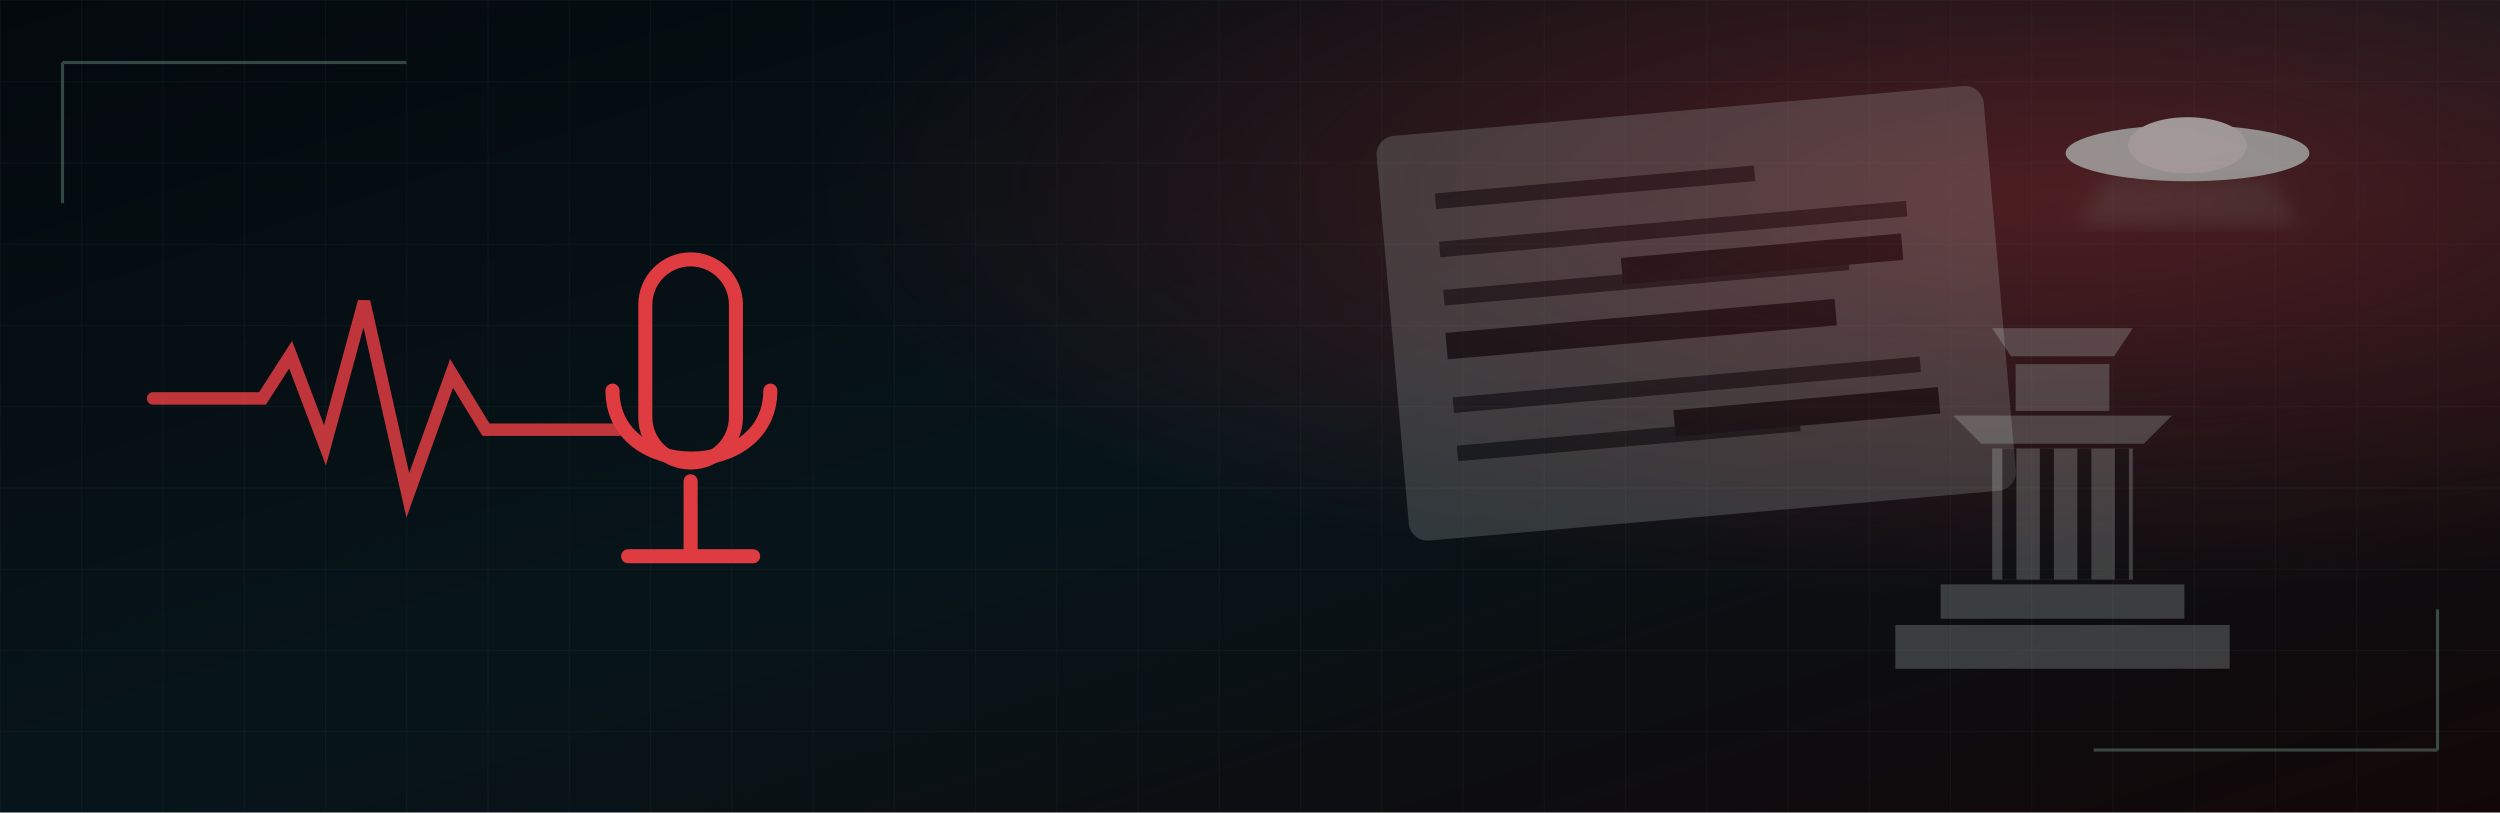
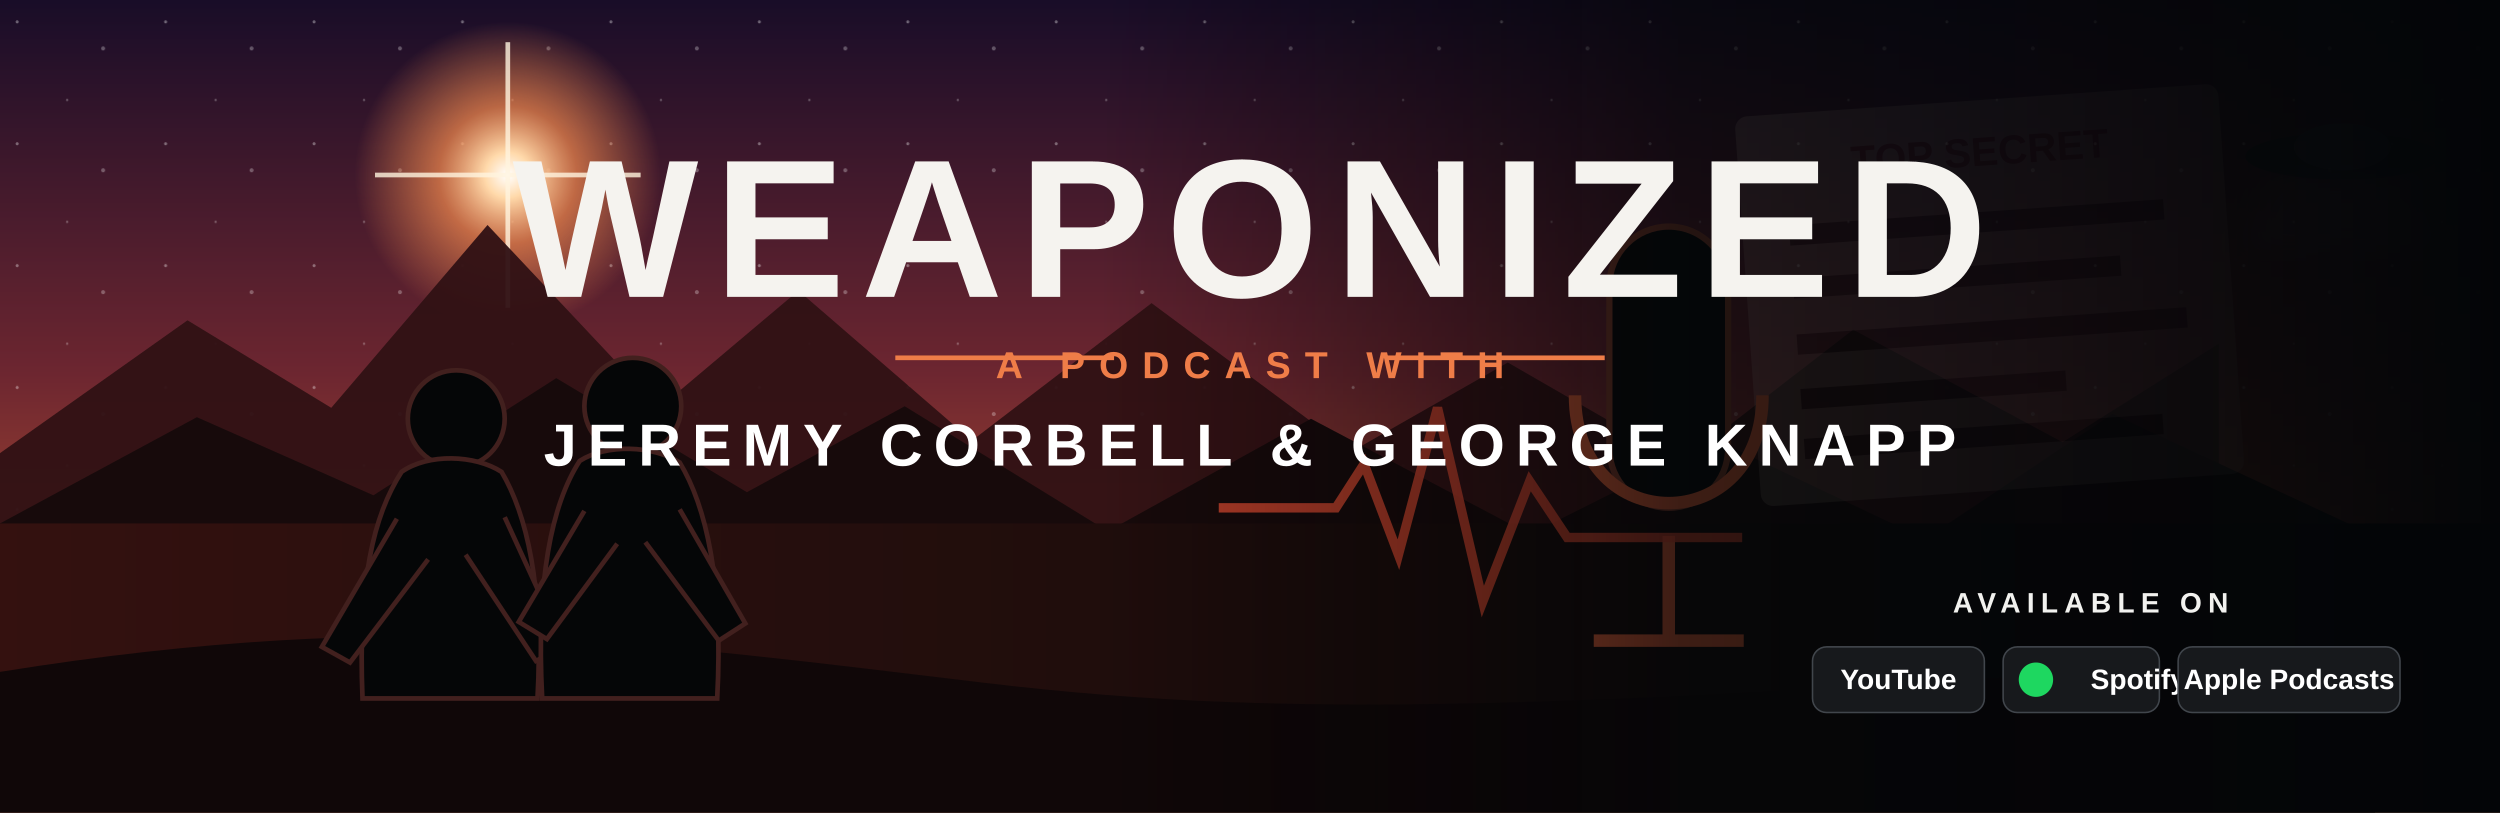
<svg xmlns="http://www.w3.org/2000/svg" viewBox="0 0 1600 520" role="img" aria-labelledby="title desc">
  <defs>
-     <linearGradient id="bg" x1="0" y1="0" x2="1" y2="1">
-       <stop stop-color="#04090d" />
-       <stop offset=".52" stop-color="#07151a" />
-       <stop offset="1" stop-color="#120708" />
+     <linearGradient id="sky" x1="0" y1="0" x2="0" y2="1">
+       <stop stop-color="#190d28" />
+       <stop offset=".46" stop-color="#6d2630" />
+       <stop offset="1" stop-color="#e36d32" />
    </linearGradient>
-     <radialGradient id="glow" cx="82%" cy="24%" r="50%">
-       <stop stop-color="#8e2528" stop-opacity=".52" />
-       <stop offset="1" stop-color="#8e2528" stop-opacity="0" />
+     <linearGradient id="ground" x1="0" y1="0" x2="1" y2="0">
+       <stop stop-color="#34110f" />
+       <stop offset=".58" stop-color="#190c0b" />
+       <stop offset="1" stop-color="#040608" />
+     </linearGradient>
+     <linearGradient id="fade" x1="0" y1="0" x2="1" y2="0">
+       <stop offset=".44" stop-color="#000" stop-opacity="0" />
+       <stop offset=".67" stop-color="#030507" stop-opacity=".72" />
+       <stop offset="1" stop-color="#030507" />
+     </linearGradient>
+     <radialGradient id="starGlow">
+       <stop stop-color="#fff" />
+       <stop offset=".15" stop-color="#ffd9aa" />
+       <stop offset=".45" stop-color="#f58b4f" stop-opacity=".7" />
+       <stop offset="1" stop-color="#f58b4f" stop-opacity="0" />
    </radialGradient>
-     <pattern id="grid" width="52" height="52" patternUnits="userSpaceOnUse">
-       <path d="M52 0H0V52" fill="none" stroke="#9bd7ba" stroke-opacity=".055" />
+     <pattern id="stars" width="95" height="78" patternUnits="userSpaceOnUse">
+       <circle cx="11" cy="14" r="1" fill="#fff" opacity=".55" />
+       <circle cx="66" cy="31" r="1.3" fill="#fff" opacity=".45" />
+       <circle cx="43" cy="64" r=".8" fill="#fff" opacity=".4" />
    </pattern>
-     <filter id="soft">
-       <feGaussianBlur stdDeviation="6" />
+     <filter id="blur">
+       <feGaussianBlur stdDeviation="9" />
    </filter>
  </defs>
-   <rect width="1600" height="520" fill="url(#bg)" />
-   <rect width="1600" height="520" fill="url(#grid)" />
-   <rect width="1600" height="520" fill="url(#glow)" />
-   <g opacity=".18" transform="translate(880 88) rotate(-5)">
-     <rect width="390" height="260" rx="12" fill="#d7e4df" />
-     <path d="M35 44h205M35 75h300M35 106h260M35 175h300M35 206h220" stroke="#26383a" stroke-width="10" />
-     <path d="M150 99h180M34 137h250M175 199h170" stroke="#090b0c" stroke-width="17" />
+   <rect width="1600" height="520" fill="url(#sky)" />
+   <rect width="1600" height="330" fill="url(#stars)" opacity=".62" />
+   <circle cx="325" cy="112" r="98" fill="url(#starGlow)" />
+   <path d="M325 27v170M240 112h170" stroke="#fff4de" stroke-width="3" opacity=".8" />
+   <path d="M0 290L120 205l92 56 100-117 110 117 89-75 111 96 115-88 128 95 100-57 111 64 110-85 134 72 100-63v180H0z" fill="#301114" opacity=".95" />
+   <path d="M0 335l126-68 113 50 117-75 122 73 101-55 130 80 130-72 140 74 120-60 133 63 120-80 168 78v177H0z" fill="#170a0b" />
+   <rect y="335" width="1600" height="185" fill="url(#ground)" />
+   <path d="M0 430c260-42 420-18 630 7s390 16 970-25v108H0z" fill="#100708" />
+   <g fill="#050607" stroke="#42201e" stroke-width="3">
+     <circle cx="292" cy="268" r="31" />
+     <path d="M257 302c-18 28-28 70-25 145h112c4-72-7-118-23-145-17-11-47-12-64 0z" />
+     <path d="M254 332l-48 82 18 10 50-66M323 331l38 83-18 9-45-68" />
+     <circle cx="405" cy="260" r="31" />
+     <path d="M371 295c-18 28-28 76-24 152h112c4-75-7-123-24-151-17-11-47-12-64-1z" />
+     <path d="M374 327l-42 71 18 11 45-61M435 326l42 73-17 11-47-63" />
  </g>
-   <g transform="translate(98 100)" fill="none" stroke="#df3c42" stroke-linecap="round">
-     <path d="M0 155h70l18-28 22 58 25-92 28 124 28-78 22 36h85" stroke-width="8" opacity=".85" />
-     <rect x="315" y="66" width="58" height="130" rx="29" stroke-width="9" />
-     <path d="M294 150c0 58 101 58 101 0M344 208v47M304 256h80" stroke-width="9" />
+   <g transform="translate(1110 75) rotate(-4)" opacity=".22">
+     <rect width="310" height="250" rx="8" fill="#d5c5b8" />
+     <text x="155" y="42" text-anchor="middle" font-family="Arial" font-weight="800" font-size="26" fill="#7b1f1f">TOP SECRET</text>
+     <path d="M30 78h240M30 112h210M30 148h250M30 183h170M30 215h230" stroke="#171313" stroke-width="13" />
  </g>
-   <g transform="translate(1170 210)" fill="#dce9e4" opacity=".22">
-     <path d="M105 0h90l-12 18h-66zM120 23h60v30h-60zM80 56h140l-18 18H98zM105 77h90v84h-90zM72 164h156v22H72zM43 190h214v28H43z" />
-     <path d="M116 77v84M140 77v84M164 77v84M188 77v84" stroke="#071014" stroke-width="9" />
+   <g transform="translate(1030 145)" fill="#08090a" stroke="#7d3b2b" stroke-width="4">
+     <rect x="0" y="0" width="76" height="180" rx="38" />
+     <path d="M-22 108c0 92 120 92 120 0M38 198v65M-10 265h96" fill="none" stroke="#d45b37" stroke-width="8" />
  </g>
-   <g transform="translate(1320 70)" opacity=".58">
-     <ellipse cx="80" cy="28" rx="78" ry="18" fill="#cfe2dc" />
-     <ellipse cx="80" cy="23" rx="38" ry="18" fill="#e7f2ee" />
-     <path d="M28 43l-20 32h144l-20-32z" fill="#98c9ba" opacity=".18" filter="url(#soft)" />
+   <path d="M780 325h75l18-28 22 58 25-94 29 124 30-77 24 36h112" fill="none" stroke="#d9482f" stroke-width="6" opacity=".82" />
+   <g transform="translate(1435 70)" opacity=".78">
+     <ellipse cx="64" cy="30" rx="62" ry="15" fill="#111821" />
+     <ellipse cx="64" cy="24" rx="31" ry="15" fill="#303945" />
+     <path d="M20 43L0 92h128l-20-49z" fill="#c8e7e8" opacity=".12" filter="url(#blur)" />
  </g>
-   <path d="M40 40h220M40 40v90M1560 480h-220M1560 480v-90" stroke="#9bd7ba" stroke-opacity=".3" stroke-width="2" />
+   <rect width="1600" height="520" fill="url(#fade)" />
+   <text x="800" y="190" text-anchor="middle" font-family="Arial,Helvetica,sans-serif" font-weight="900" font-size="126" letter-spacing="10" fill="#f5f3ef">WEAPONIZED</text>
+   <text x="800" y="242" text-anchor="middle" font-family="Arial,Helvetica,sans-serif" font-weight="700" font-size="24" letter-spacing="9" fill="#ef7d48">A PODCAST WITH</text>
+   <path d="M573 229h140M887 229h140" stroke="#ef7d48" stroke-width="3" />
+   <text x="800" y="298" text-anchor="middle" font-family="Arial,Helvetica,sans-serif" font-weight="700" font-size="38" letter-spacing="7" fill="#fff">JEREMY CORBELL &amp; GEORGE KNAPP</text>
+   <g transform="translate(1160 392)" font-family="Arial,Helvetica,sans-serif">
+     <text x="178" y="0" text-anchor="middle" font-weight="700" font-size="18" letter-spacing="4" fill="#f2f2ef">AVAILABLE ON</text>
+     <rect y="22" width="110" height="42" rx="9" fill="#17191c" stroke="#41464c" />
+     <text x="55" y="49" text-anchor="middle" font-weight="700" font-size="18" fill="#fff">YouTube</text>
+     <rect x="122" y="22" width="100" height="42" rx="9" fill="#17191c" stroke="#41464c" />
+     <circle cx="143" cy="43" r="11" fill="#1ed760" />
+     <text x="178" y="49" font-weight="700" font-size="18" fill="#fff">Spotify</text>
+     <rect x="234" y="22" width="142" height="42" rx="9" fill="#17191c" stroke="#41464c" />
+     <text x="305" y="49" text-anchor="middle" font-weight="700" font-size="18" fill="#fff">Apple Podcasts</text>
+   </g>
</svg>
